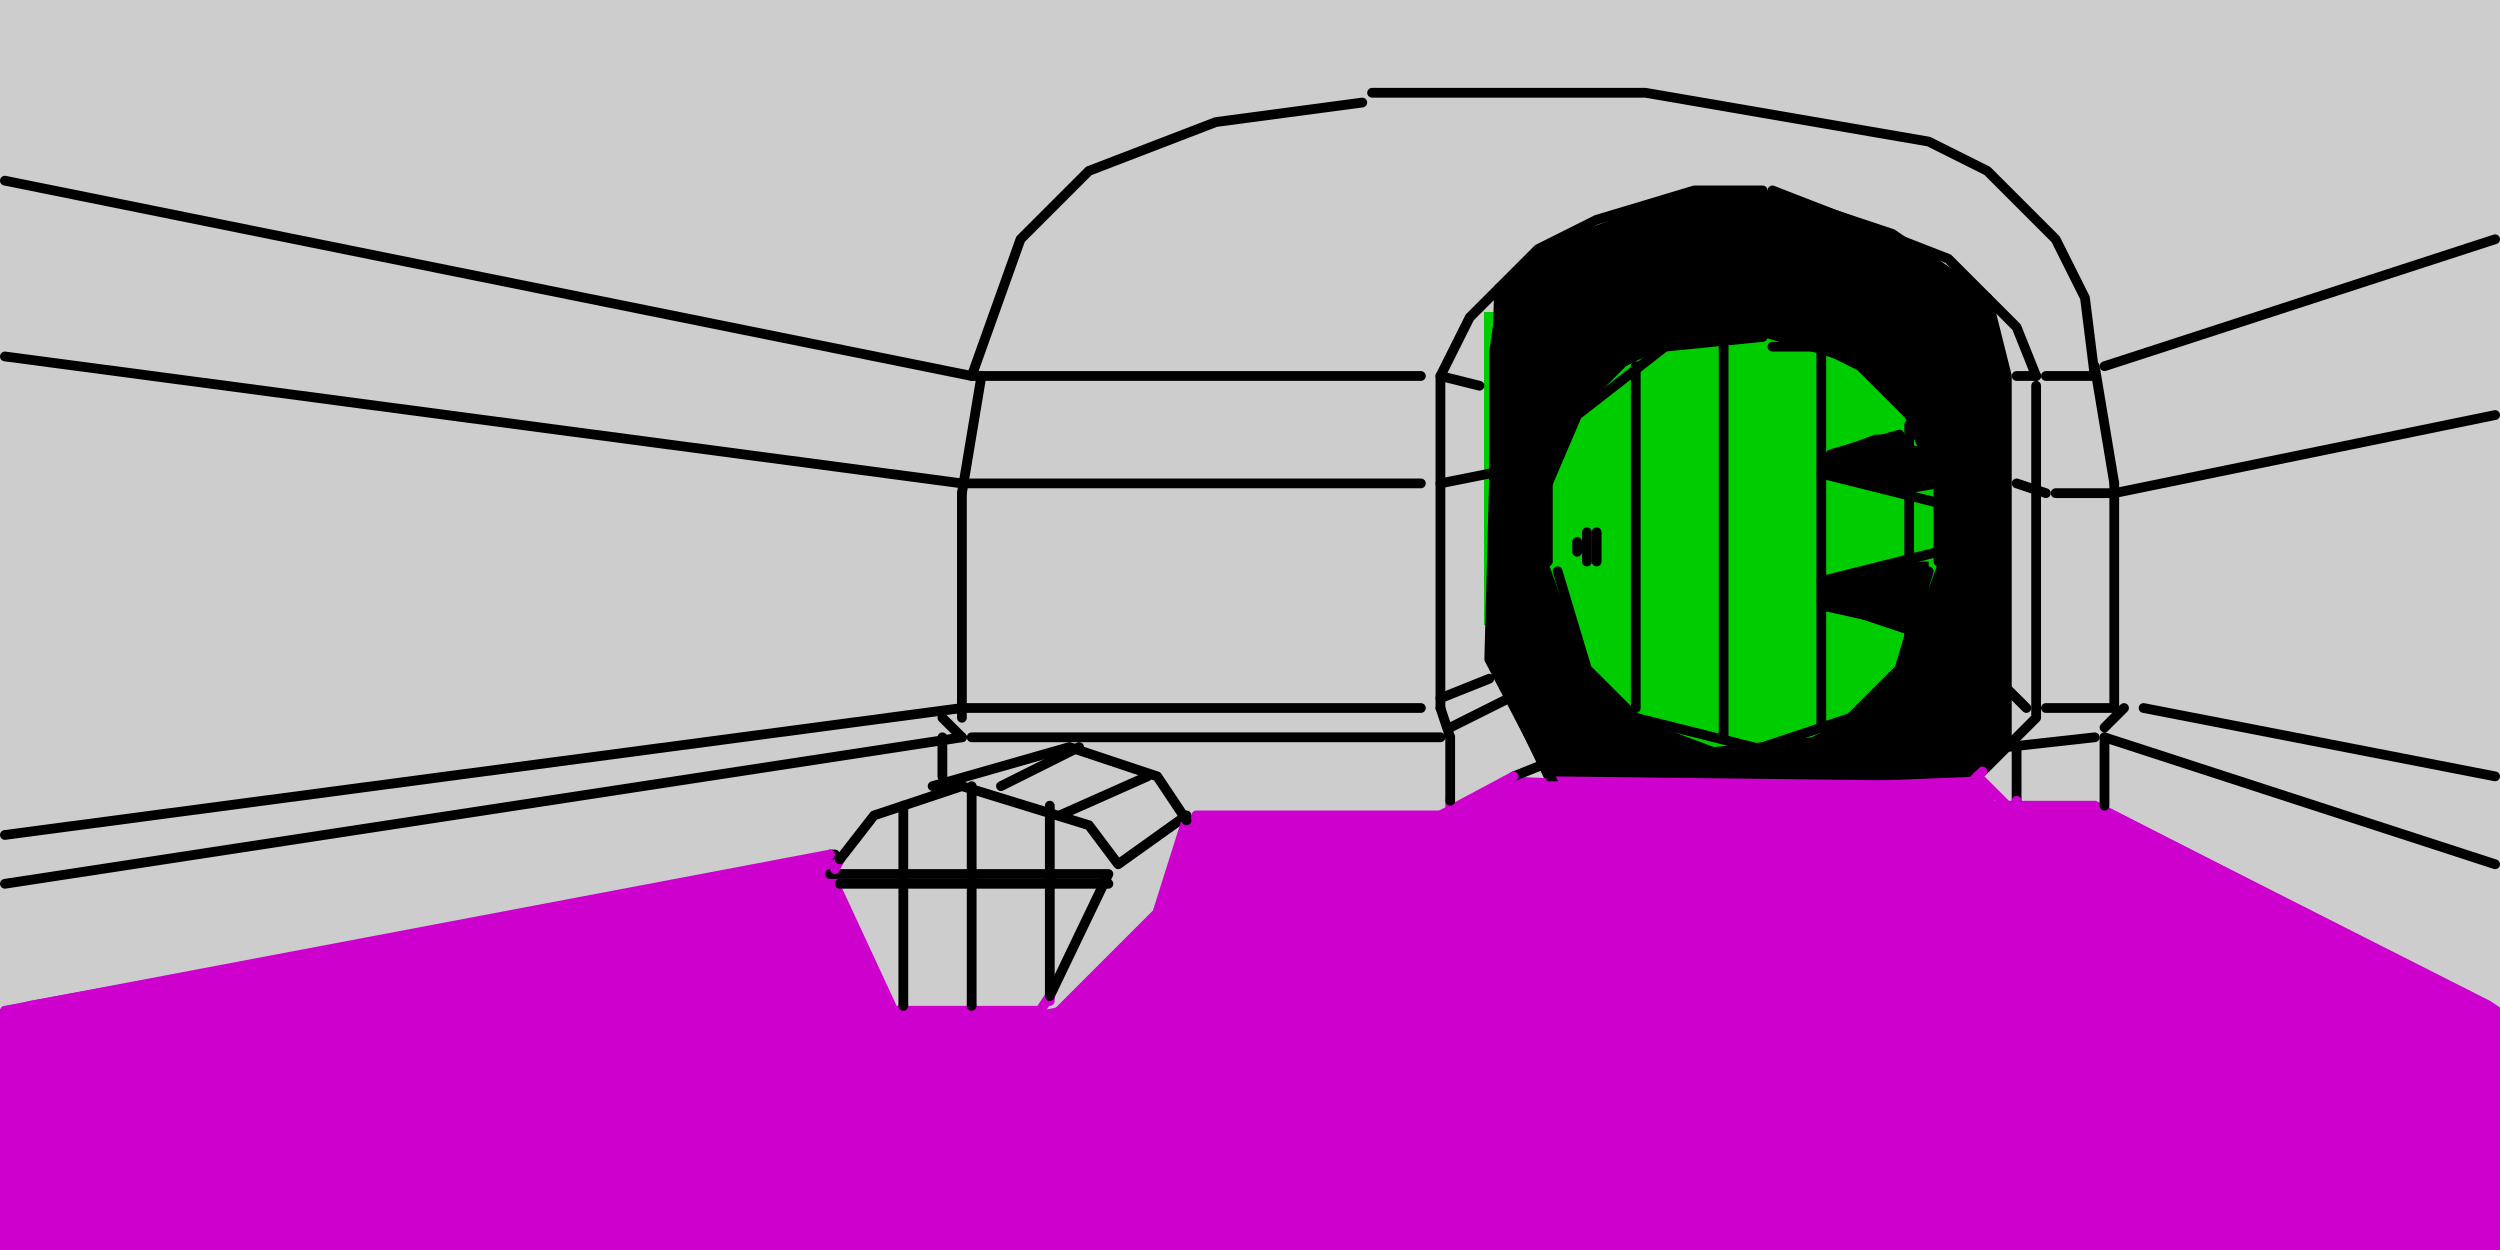
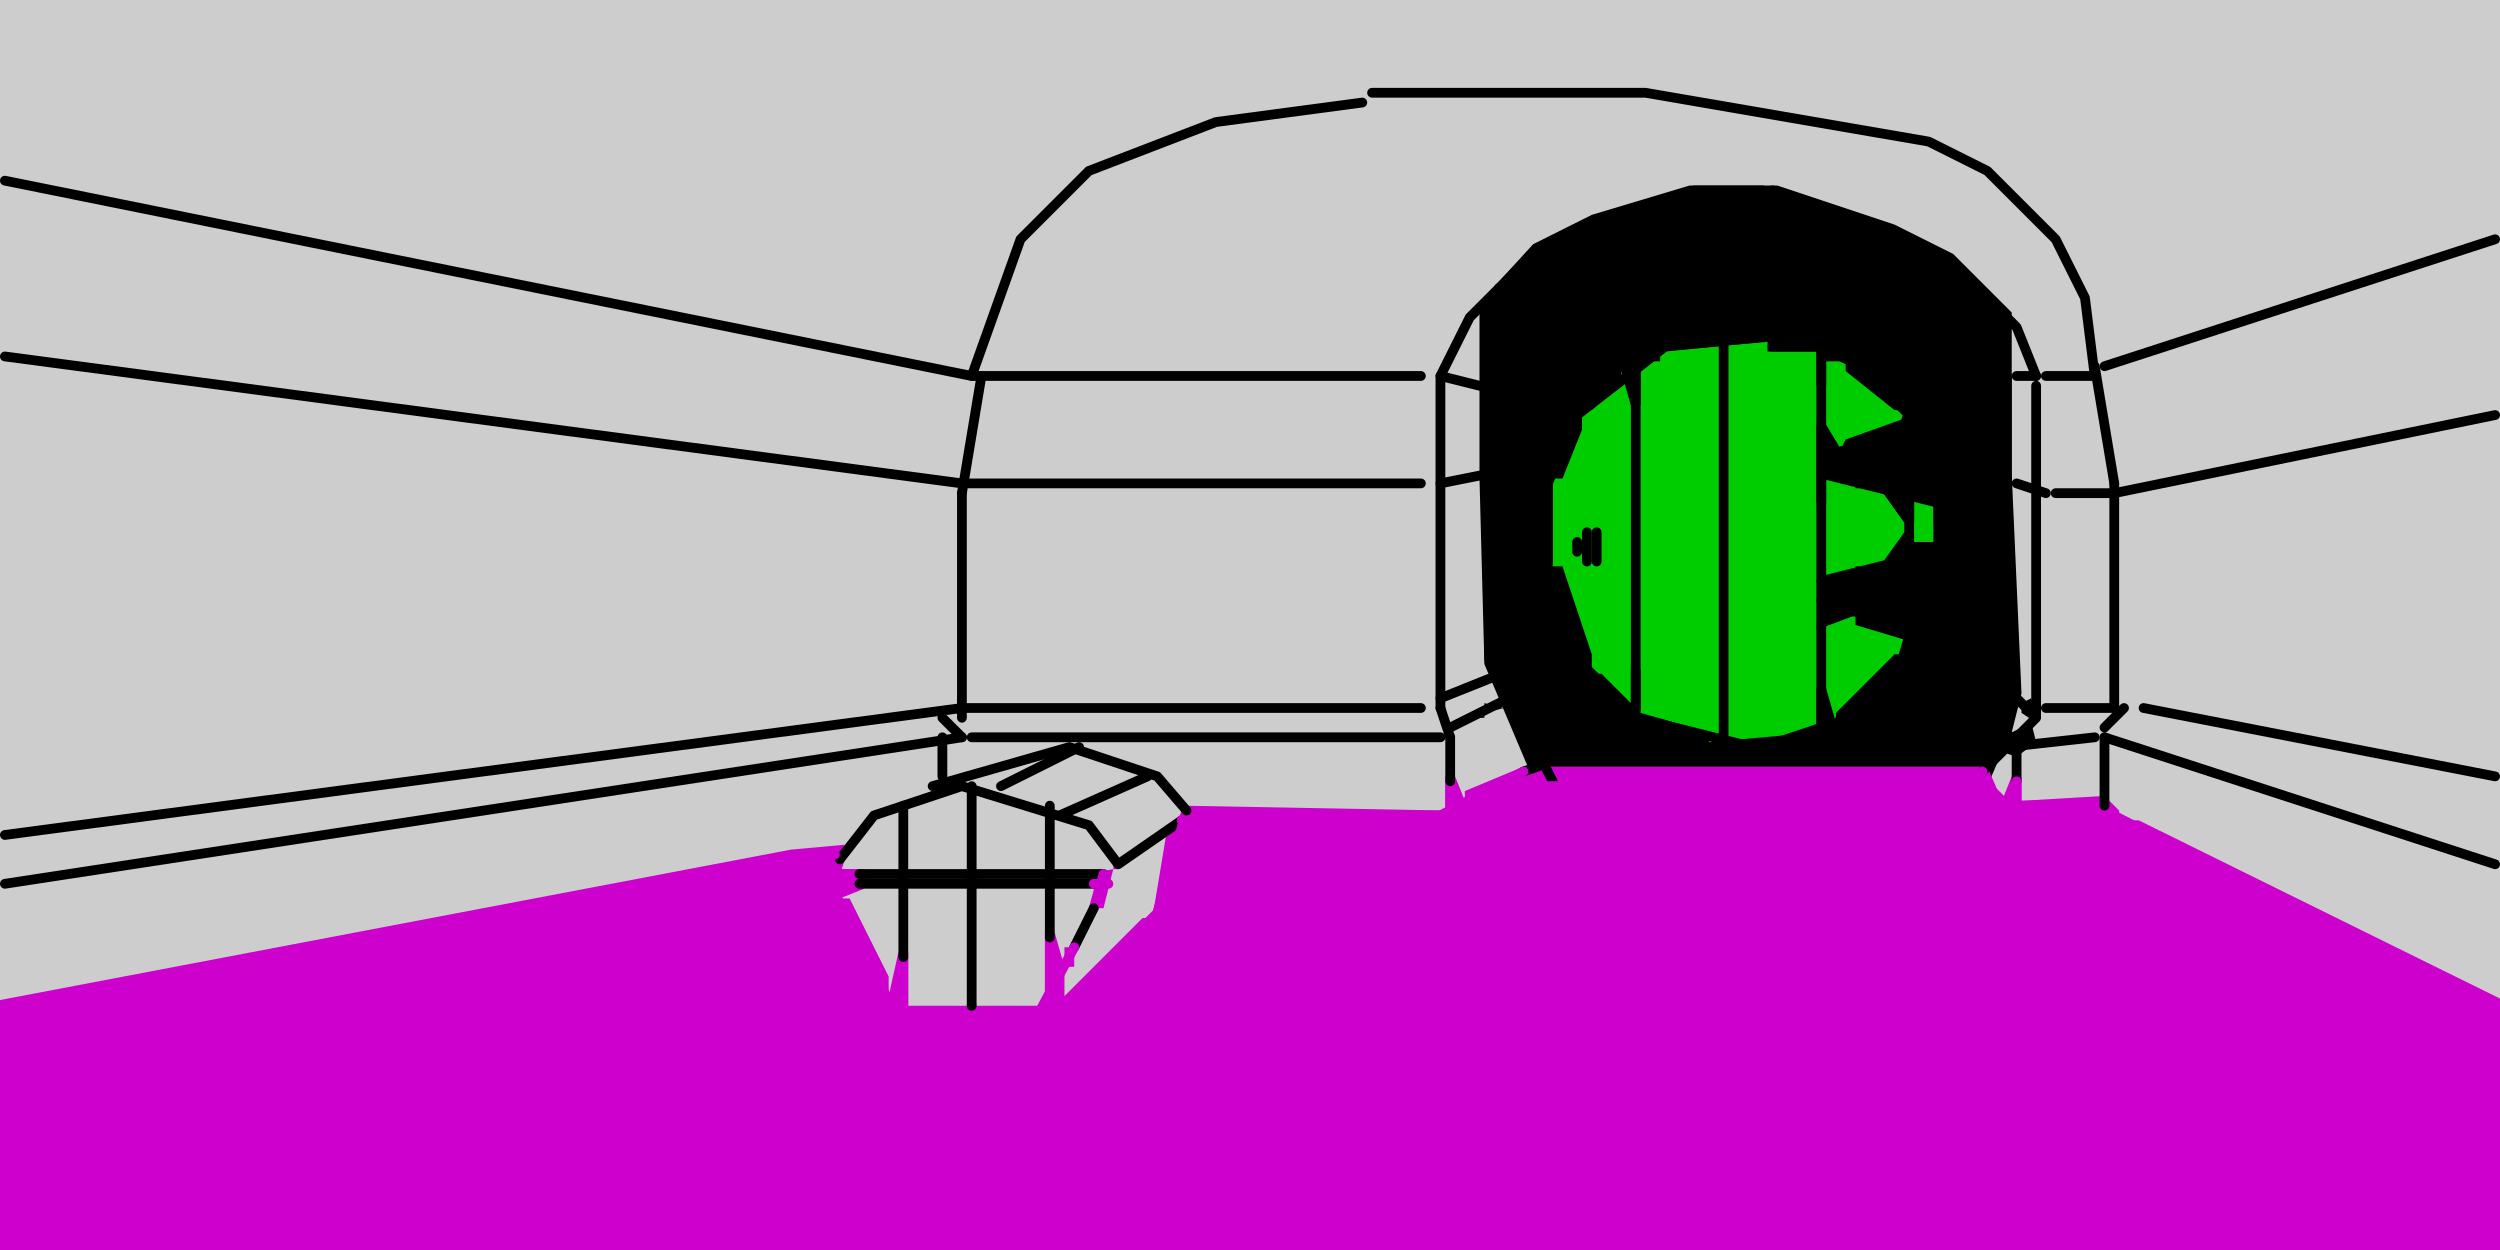
<svg xmlns="http://www.w3.org/2000/svg" viewBox="0 0 256 128" width="512" height="256">
  <g shape-rendering="crispEdges">
    <rect x="0" y="0" width="256" height="8" fill="#CDCDCD" />
    <rect x="0" y="8" width="256" height="8" fill="#CDCDCD" />
    <rect x="0" y="16" width="256" height="8" fill="#CDCDCD" />
    <rect x="0" y="24" width="256" height="8" fill="#CDCDCD" />
    <rect x="0" y="32" width="152" height="8" fill="#CDCDCD" />
    <rect x="152" y="32" width="48" height="8" fill="#00CD00" />
    <rect x="200" y="32" width="56" height="8" fill="#CDCDCD" />
    <rect x="0" y="40" width="152" height="8" fill="#CDCDCD" />
    <rect x="152" y="40" width="48" height="8" fill="#00CD00" />
    <rect x="200" y="40" width="56" height="8" fill="#CDCDCD" />
    <rect x="0" y="48" width="152" height="8" fill="#CDCDCD" />
    <rect x="152" y="48" width="48" height="8" fill="#00CD00" />
    <rect x="200" y="48" width="56" height="8" fill="#CDCDCD" />
    <rect x="0" y="56" width="152" height="8" fill="#CDCDCD" />
    <rect x="152" y="56" width="48" height="8" fill="#00CD00" />
    <rect x="200" y="56" width="56" height="8" fill="#CDCDCD" />
    <rect x="0" y="64" width="160" height="8" fill="#CDCDCD" />
    <rect x="160" y="64" width="40" height="8" fill="#00CD00" />
    <rect x="200" y="64" width="56" height="8" fill="#CDCDCD" />
    <rect x="0" y="72" width="160" height="8" fill="#CDCDCD" />
    <rect x="160" y="72" width="40" height="8" fill="#00CD00" />
    <rect x="200" y="72" width="56" height="8" fill="#CDCDCD" />
    <rect x="0" y="80" width="256" height="8" fill="#CDCDCD" />
    <rect x="0" y="88" width="256" height="8" fill="#CDCDCD" />
    <rect x="0" y="96" width="256" height="8" fill="#CDCDCD" />
    <rect x="0" y="104" width="256" height="8" fill="#CDCDCD" />
    <rect x="0" y="112" width="256" height="8" fill="#CDCDCD" />
    <rect x="0" y="120" width="256" height="8" fill="#CDCDCD" />
  </g>
-   <path fill="#000000" d="M195.5 46.5 195.5 50.5 186.5 48.5 186.5 46.5 192 44.5 195.5 44.5Z" />
-   <path fill="#000000" d="M188 59.5 195.5 57.5 195.5 64.5 186.5 62.5 186.5 59.5Z" />
-   <path fill="#000000" d="M198.5 50 195.5 50.5 195.5 45.5 197.5 46Z" />
-   <path fill="#000000" d="M195.5 60 195.5 57.5 197.5 57.5 197.5 62 195.5 62.5Z" />
-   <path fill="#000000" d="M157 25.5 173 19.5 182 19.5 194 23.5 203.5 30 205.5 38 205.5 77 202 80.5 158.5 80.5 152.5 68 152.5 36 153.5 29Z M158.5 51 158.5 57.5 162.5 68.5 167.5 73.5 175.5 76.5 185.5 75.5 189.5 73.5 194.5 68.5 198.5 57.5 198.5 49.5 195.5 42.5 190.5 37.5 180.5 34.5 170.5 35.5 166.5 37.5 161.5 42.5Z" />
-   <path fill="#CD00CD" d="M178 80.5 203 79.5 204.5 82.5 215.5 82.5 255 102.5 256.5 103.5 256.5 128.5 -0.5 128.5 -0.5 103.5 3 102.5 85.5 87.5 85.5 91.5 91.5 103.5 106.5 103.5 109 103 118.5 93.5 121.5 83.5 147.5 83.5 154 79.5Z" />
+   <path fill="#000000" d="M188.5 46 189 45 196 42.5 196 50 198.5 49.5 198.5 51.5 196 51 196 53.5 195 53.5 194 50 190 50 190 49 187 49 187 51.5 186 51.5 186 43.5 187 43.5Z" />
+   <path fill="#000000" d="M186.5 56.5 187 59 190 59 190 58 194 58 195 55.5 198.5 56.5 198 58.5 196 58 196.5 65 195 65.5 190 64 190 63 186 64.5Z" />
+   <path fill="#000000" d="M197 44.5 199 49 199 53.5 198 53.5 198 51 196 51 196 53.5 195 53.5 192.5 50 195 42.5 196 42.5Z" />
+   <path fill="#000000" d="M197 63 196.5 64.5 194.5 64.5 194.5 59.5 192.5 59.5 192.5 58 195 55.5 199 55.5 198 62Z" />
+   <path fill="#000000" d="M206 48.5 207 71 206 75 208 74 208.5 76 206.5 77.5 205 77 203.5 80.5 157.5 81 152 68 151.5 49 151.5 31 157 25 163 22 173 19 182 19 194 23 200 26 206 32Z M186 71.5 186 70.5 187 70.5 188 74 188 73 194 67 195 67 194.5 59.5 192.5 59.5 192.5 58 195 54.5 196 54.5 196 57 198 57 198 51 196 51 196 53.5 195 53.5 192.5 50 195 42 194 42 189 38 189 37 187 37 187 39.5 186 39.5 186 36 181 36 181 35 170 36 170 37 168 37 168 41.5 167 41.5 166 38 166 39 163 42 162 42 162 44 160 49 159 49 159 58 160 58 163 67 163 69 164 69 167 72 167 68.5 168 68.5 168 73 175 75 175 76 186 75Z M154 72.5 152 73 152 72Z M208 71.5 208.5 74 207 73 207 72Z M206 33 206.5 33 206.5 33.5 206 33.5Z M151.5 73 152 73 152 73.5 151.5 73.5Z" />
+   <path fill="#CD00CD" d="M121 83.5 121 82.5 148 83 148 79.5 149 79.5 150 82 150 81 156 78.5 203.5 78.5 205 82 206 79.5 207 79.5 207 82 215.5 81.5 217 83 217 84 219 84 256.5 102.5 256.5 128.5 -0.5 128.5 -0.5 102.5 81 87 86.5 86.5 86 89 88.5 89 88.5 91 86 92 87 92 91 100 91 102 92 97.5 93 97.5 93 103 107 103 107 95.5 108 95.5 109 99 109 103 109 102 117 94 118 94 119.5 85Z M112 91 111.5 89.5 114 89 113 93 112 93Z M109 98 109 97 110 97 110 99 109 99Z M111.5 93 112 93 112 93.5 111.5 93.5Z M110 96.5 110.5 96.5 110.5 97 110 97Z M114 88.5 114.5 88.5 114.5 89 114 89Z" />
  <g fill="none" stroke-width="1" stroke-linecap="round" stroke-linejoin="round">
    <path stroke="#000000" d="M158.5 57.5 158.5 49.5 161.5 42.5 170.5 35.5 180.5 34.5" />
    <path stroke="#000000" d="M198.5 57.5 198.5 49.5 195.5 42.5 190.5 37.5 186.5 35.5 181.5 35.5" />
    <path stroke="#000000" d="M159.5 58.5 162.5 68.5 167.5 73.5 179.5 76.5" />
    <path stroke="#000000" d="M197.5 58.5 194.5 68.5 189.5 73.5 180.5 76.5" />
    <path stroke="#000000" d="M145.5 49.5 98.5 49.5 0.5 36.5" />
    <path stroke="#000000" d="M145.5 72.5 98.5 72.5 0.5 85.5" />
    <path stroke="#000000" d="M145.5 38.5 99.5 38.5 0.5 18.5" />
-     <path stroke="#CD00CD" d="M106.5 103.5 91.5 103.5 85 89.5" />
-     <path stroke="#000000" d="M85 89.5 113.5 89.5 107.5 102" />
-     <path stroke="#CD00CD" d="M107.5 102 106.5 103.5" />
-     <path stroke="#000000" d="M85.5 89.5 85.5 89" />
-     <path stroke="#CD00CD" d="M85.5 89 86 88" />
-     <path stroke="#000000" d="M86 88 89.5 83.5 98.5 80.5 111.5 84.5 114.5 88.5 121.5 83.5" />
-     <path stroke="#CD00CD" d="M108.5 103.5 118.5 93.5 121.5 84" />
-     <path stroke="#000000" d="M121.5 84 118.5 79.5 109.5 76.5 95.5 80.5" />
-     <path stroke="#CD00CD" d="M92.5 103.5 92.5 103" />
-     <path stroke="#000000" d="M92.5 103 92.5 82.5" />
+     <path stroke="#CD00CD" d="M106.5 103.5 91.5 103.5 84.5 89.5 88 89.5" />
+     <path stroke="#000000" d="M88 89.5 113 89.5" />
+     <path stroke="#CD00CD" d="M113 89.5 112 93" />
+     <path stroke="#000000" d="M112 93 110 97" />
+     <path stroke="#CD00CD" d="M110 97 106.5 103.5" />
+     <path stroke="#CD00CD" d="M85.5 89.5 86 88" />
+     <path stroke="#000000" d="M86 88 89.5 83.5 98.5 80.5 111.5 84.5 114.5 88.5 121 84" />
+     <path stroke="#CD00CD" d="M121 84 121.5 83.5" />
+     <path stroke="#CD00CD" d="M108.5 103.5 118.5 93.5 121.5 83" />
+     <path stroke="#000000" d="M121.5 83 118.5 79.5 109.5 76.5 95.5 80.5" />
+     <path stroke="#CD00CD" d="M92.5 103.5 92.5 98" />
+     <path stroke="#000000" d="M92.5 98 92.5 82.5" />
    <path stroke="#CD00CD" d="M99.5 103.5 99.5 103" />
    <path stroke="#000000" d="M99.5 103 99.5 80.5" />
-     <path stroke="#CD00CD" d="M107.5 102.5 107.5 102" />
-     <path stroke="#000000" d="M107.5 102 107.5 82.5" />
-     <path stroke="#CD00CD" d="M85.5 90.5 86 90.5" />
-     <path stroke="#000000" d="M86 90.5 113.5 90.5" />
+     <path stroke="#CD00CD" d="M107.5 102.5 107.5 96" />
+     <path stroke="#000000" d="M107.5 96 107.5 82.5" />
+     <path stroke="#CD00CD" d="M85.5 90.5 88 90.5" />
+     <path stroke="#000000" d="M88 90.5 112 90.5" />
+     <path stroke="#CD00CD" d="M112 90.5 113.5 90.5" />
    <path stroke="#000000" d="M108.5 83.5 117.5 79.5" />
    <path stroke="#000000" d="M102.5 80.5 110.5 76.5" />
    <path stroke="#CD00CD" d="M147.5 83.5 122.5 83.5" />
-     <path stroke="#000000" d="M85.5 87.5 85 87.5" />
-     <path stroke="#CD00CD" d="M85 87.5 0.5 103.5" />
+     <path stroke="#CD00CD" d="M85.5 87.5 0.5 103.5" />
    <path stroke="#000000" d="M147.5 72.5 147.5 38.5 150.5 32.5 157.5 25.5 163.5 22.5 173.5 19.5 180.5 19.5" />
    <path stroke="#000000" d="M208.5 38.5 206.5 33.5 199.5 26.5 181.5 19.5" />
    <path stroke="#000000" d="M208.5 39.5 208.5 73.5 203 79" />
    <path stroke="#CD00CD" d="M203 79 201.5 80.5 159 80" />
    <path stroke="#000000" d="M159 80 152.5 67.5 153.5 29.5" />
    <path stroke="#000000" d="M152.5 69.5 147.5 71.5" />
-     <path stroke="#000000" d="M157.5 78.5 155 79.5" />
-     <path stroke="#CD00CD" d="M155 79.5 147.5 83.5" />
+     <path stroke="#000000" d="M157.5 78.5 156 79" />
+     <path stroke="#CD00CD" d="M156 79 147.5 83.5" />
    <path stroke="#000000" d="M96.5 73.5 98.5 75.5" />
    <path stroke="#000000" d="M99.5 75.5 147.5 75.5" />
    <path stroke="#000000" d="M148.5 75.5 147.5 72.5" />
    <path stroke="#000000" d="M148.5 74.5 154.5 71.5" />
-     <path stroke="#CD00CD" d="M148.5 82.5 148.5 82" />
-     <path stroke="#000000" d="M148.5 82 148.5 75.5" />
+     <path stroke="#CD00CD" d="M148.5 82.5 148.5 80" />
+     <path stroke="#000000" d="M148.5 80 148.5 75.5" />
    <path stroke="#000000" d="M205.5 76.5 205.5 38.5 203.5 30.5" />
    <path stroke="#CD00CD" d="M155.5 80.5 162.5 80.5" />
    <path stroke="#000000" d="M157.5 79.5" />
    <path stroke="#000000" d="M156.5 79.5" />
    <path stroke="#000000" d="M98.5 75.5 0.5 90.5" />
    <path stroke="#000000" d="M147.5 49.5 152.5 48.5" />
    <path stroke="#000000" d="M147.5 38.5 151.5 39.5" />
    <path stroke="#000000" d="M167.5 72.5 167.5 37.5" />
    <path stroke="#000000" d="M176.5 75.5 176.5 35.5" />
    <path stroke="#000000" d="M186.5 74.5 186.5 35.5" />
    <path stroke="#000000" d="M195.5 66.5 195.5 43.5" />
    <path stroke="#000000" d="M194.5 44.5 187.5 46.5" />
    <path stroke="#000000" d="M186.5 48.5 198.5 51.5" />
    <path stroke="#000000" d="M195.5 64.5 186.5 61.5" />
    <path stroke="#000000" d="M186.5 59.5 198.5 56.5" />
    <path stroke="#000000" d="M162.5 54.5 162.5 57.5" />
    <path stroke="#000000" d="M163.5 57.5 163.5 54.5" />
    <path stroke="#000000" d="M161.5 56.5 161.5 55.5" />
    <path stroke="#CD00CD" d="M203.5 82.5 214.5 82.5 255.5 103.5" />
    <path stroke="#000000" d="M215.5 75.5 255.5 88.5" />
    <path stroke="#000000" d="M219.5 72.5 255.5 79.5" />
    <path stroke="#000000" d="M217.5 72.5 215.5 74.5" />
    <path stroke="#000000" d="M215.5 75.5 215.5 82.5" />
    <path stroke="#000000" d="M216.5 72.5 209.5 72.5" />
    <path stroke="#000000" d="M214.5 75.5 205.5 76.5" />
-     <path stroke="#000000" d="M206.5 76.5 206.5 82" />
-     <path stroke="#CD00CD" d="M206.5 82 206.5 82.5" />
+     <path stroke="#000000" d="M206.5 76.5 206.5 80" />
+     <path stroke="#CD00CD" d="M206.5 80 206.5 82.5" />
    <path stroke="#CD00CD" d="M202.5 79.5 205.5 82.5" />
    <path stroke="#000000" d="M98.5 50.5 98.5 73.5" />
    <path stroke="#000000" d="M98.5 50.5 100.5 38.5" />
    <path stroke="#000000" d="M210.5 50.5 216.5 50.5 255.5 42.5" />
    <path stroke="#000000" d="M209.5 38.5 214.5 38.5" />
    <path stroke="#000000" d="M215.5 37.5 255.5 24.5" />
    <path stroke="#000000" d="M216.5 49.5 216.5 72.5" />
    <path stroke="#000000" d="M216.5 49.5 214.5 37.5" />
    <path stroke="#000000" d="M214.5 38.5 213.5 30.5 210.5 24.5 203.5 17.5 197.5 14.5 168.5 9.5 140.5 9.5" />
    <path stroke="#000000" d="M99.5 38.5 104.5 24.5 111.5 17.5 124.5 12.5 139.5 10.5" />
    <path stroke="#000000" d="M207.5 72.5 205.5 70.5" />
    <path stroke="#000000" d="M209.5 50.5 206.5 49.5" />
    <path stroke="#000000" d="M208.5 38.5 206.5 38.5" />
    <path stroke="#000000" d="M96.5 75.5 96.5 79.5" />
  </g>
</svg>
